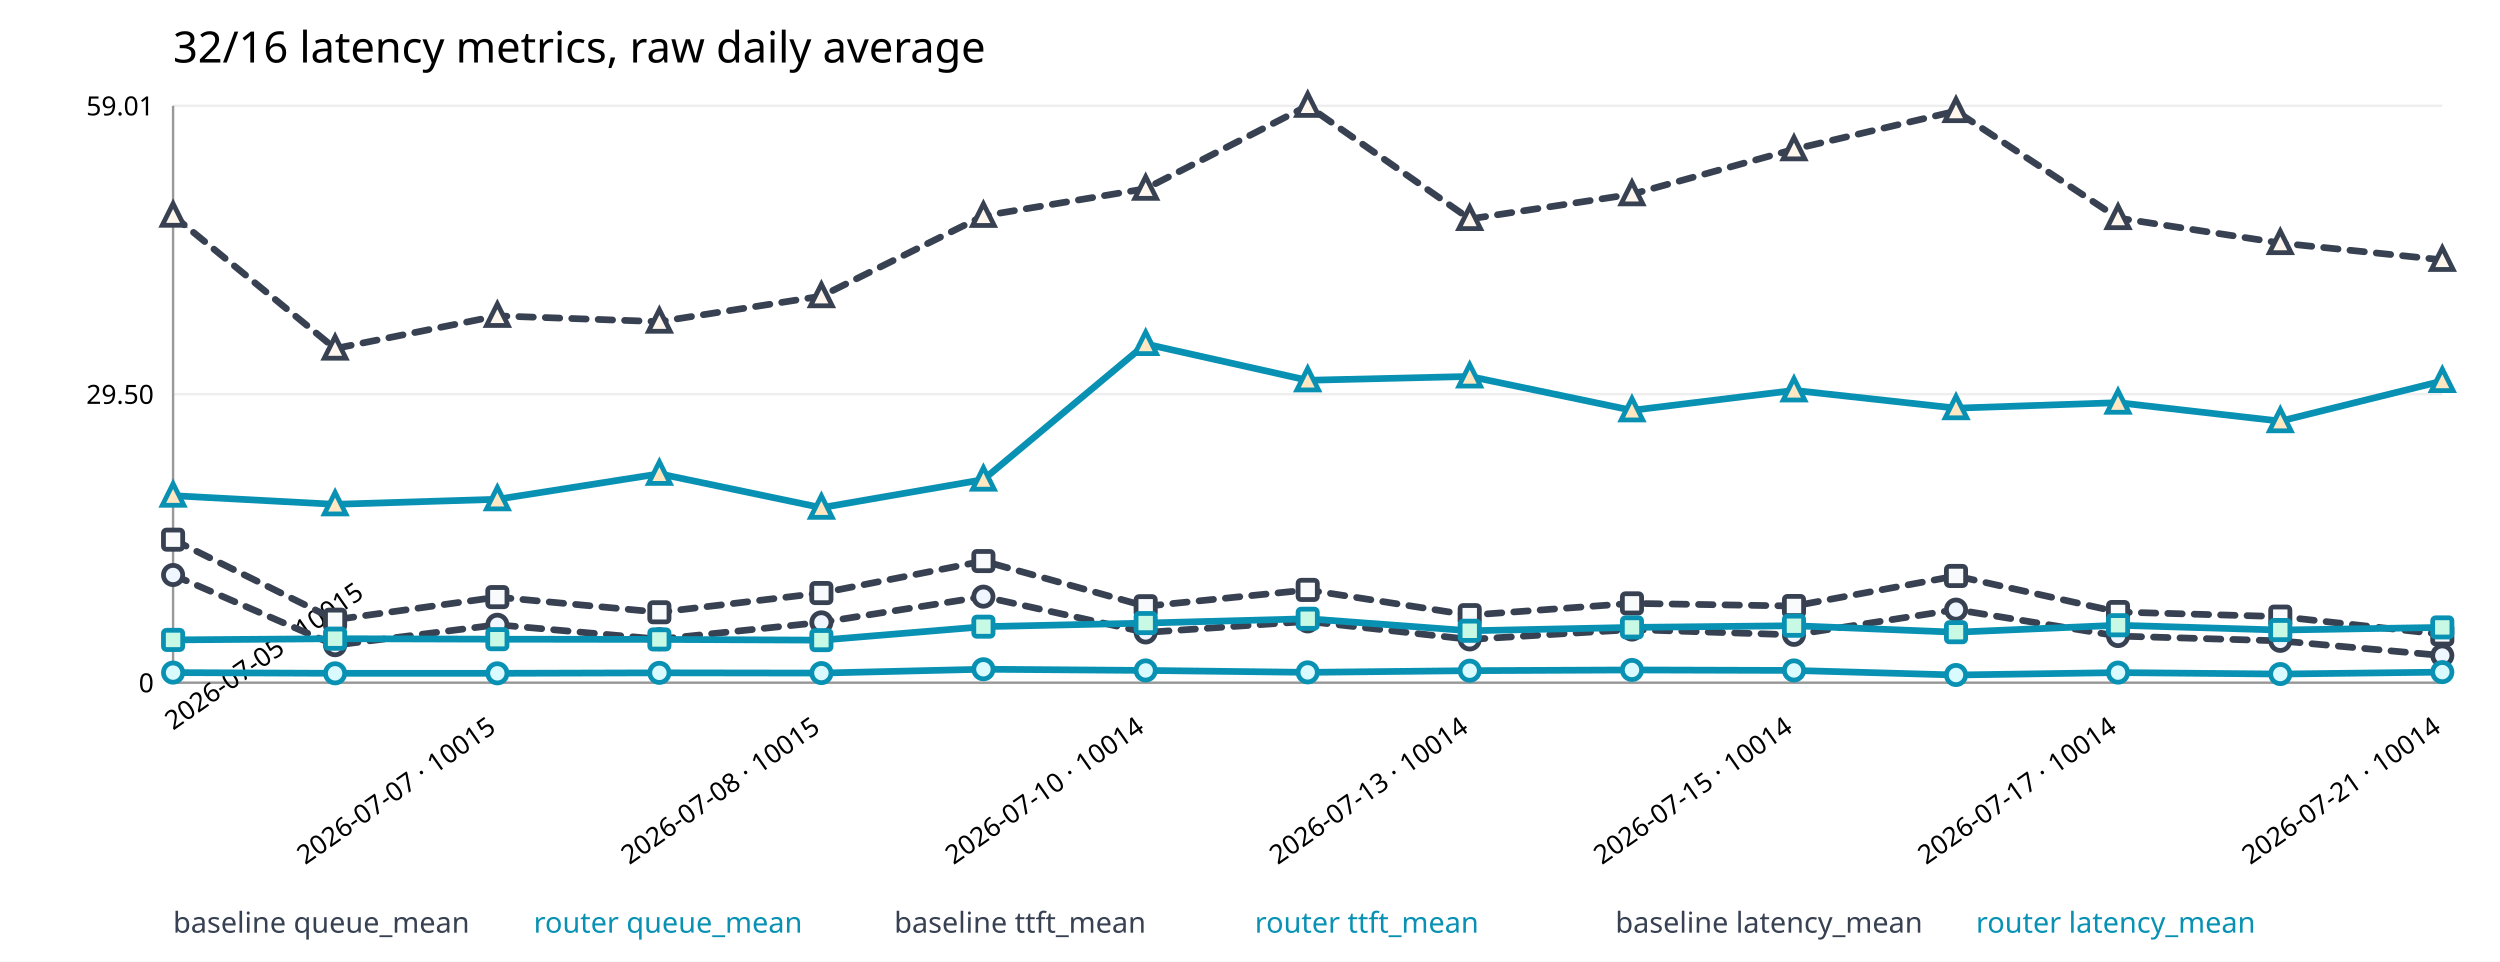
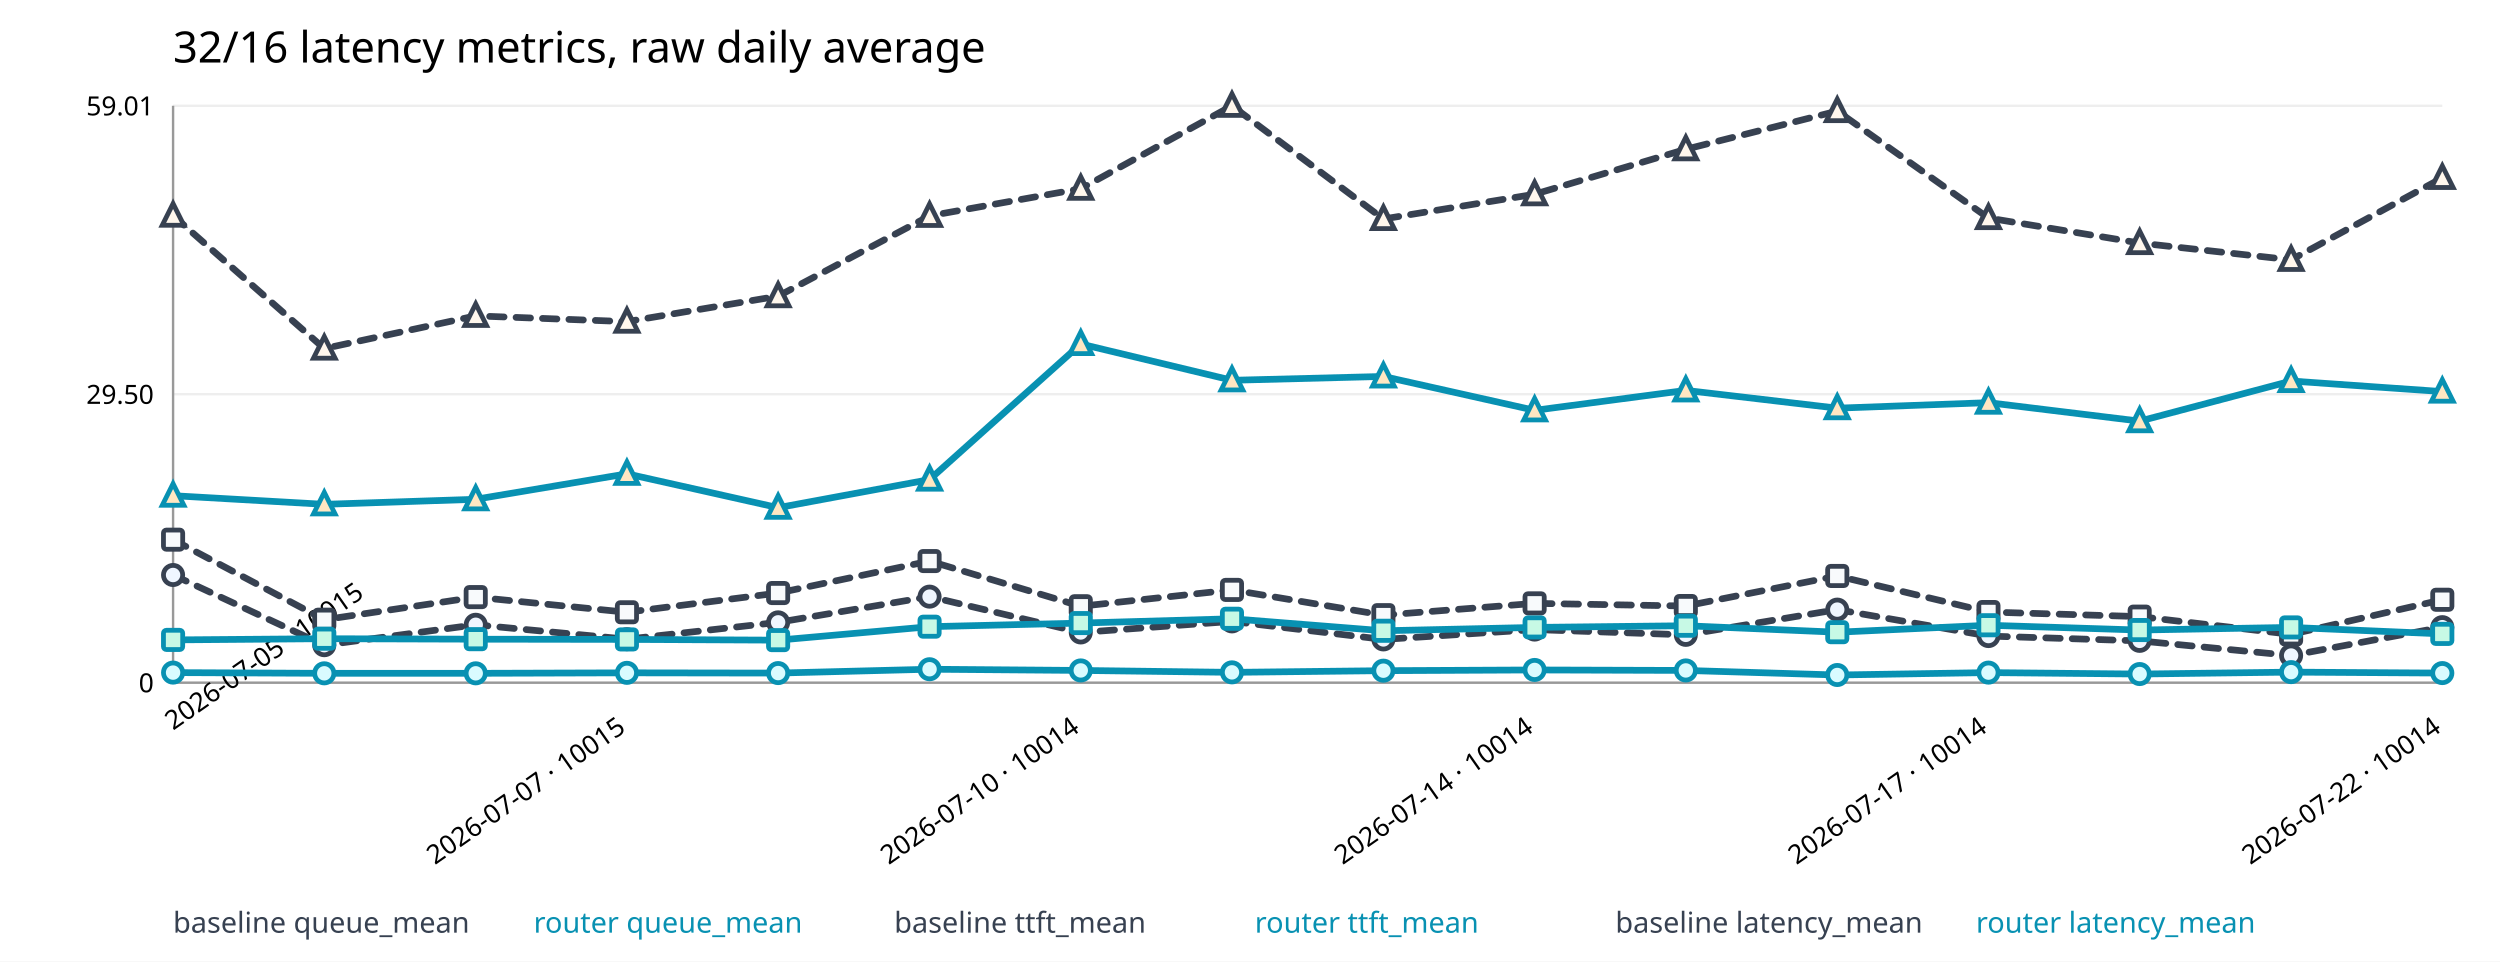
<svg xmlns="http://www.w3.org/2000/svg" width="1040" height="400" viewBox="0 0 1040 400">
  <rect width="100%" height="100%" fill="white" />
  <text x="72" y="26" font-size="18" font-family="sans-serif">32/16 latency metrics, raw daily average</text>
  <line x1="72" y1="284.0" x2="1016" y2="284.0" stroke="#eee" />
  <text x="64" y="288.0" text-anchor="end" font-size="11" font-family="sans-serif">0</text>
  <line x1="72" y1="164.0" x2="1016" y2="164.0" stroke="#eee" />
  <text x="64" y="168.0" text-anchor="end" font-size="11" font-family="sans-serif">29.50</text>
  <line x1="72" y1="44.0" x2="1016" y2="44.0" stroke="#eee" />
  <text x="64" y="48.0" text-anchor="end" font-size="11" font-family="sans-serif">59.01</text>
  <line x1="72" y1="284" x2="1016" y2="284" stroke="#999" />
  <line x1="72" y1="44" x2="72" y2="284" stroke="#999" />
  <text x="72.0" y="304" text-anchor="start" font-size="11" font-family="sans-serif" transform="rotate(-35 72.0 304)">2026-07-05 · 10015</text>
-   <text x="206.857" y="304" text-anchor="end" font-size="11" font-family="sans-serif" transform="rotate(-35 206.8571 304)">2026-07-07 · 10015</text>
-   <text x="341.714" y="304" text-anchor="end" font-size="11" font-family="sans-serif" transform="rotate(-35 341.7143 304)">2026-07-08 · 10015</text>
-   <text x="476.571" y="304" text-anchor="end" font-size="11" font-family="sans-serif" transform="rotate(-35 476.5714 304)">2026-07-10 · 10014</text>
-   <text x="611.429" y="304" text-anchor="end" font-size="11" font-family="sans-serif" transform="rotate(-35 611.4286 304)">2026-07-13 · 10014</text>
-   <text x="746.286" y="304" text-anchor="end" font-size="11" font-family="sans-serif" transform="rotate(-35 746.2857 304)">2026-07-15 · 10014</text>
-   <text x="881.143" y="304" text-anchor="end" font-size="11" font-family="sans-serif" transform="rotate(-35 881.1429 304)">2026-07-17 · 10014</text>
-   <text x="1016.0" y="304" text-anchor="end" font-size="11" font-family="sans-serif" transform="rotate(-35 1016.0 304)">2026-07-21 · 10014</text>
-   <polyline fill="none" stroke="#374151" stroke-width="2.8" stroke-linecap="round" stroke-linejoin="round" stroke-dasharray="6 5" points="72.0,239.2 139.4,268.4 206.9,259.9 274.3,265.9 341.7,258.9 409.1,248.2 476.6,263.1 544.0,258.5 611.4,266.0 678.9,261.9 746.3,264.1 813.7,253.6 881.1,264.6 948.6,266.6 1016.0,272.7" />
+   <text x="260.8" y="304" text-anchor="end" font-size="11" font-family="sans-serif" transform="rotate(-35 260.8 304)">2026-07-07 · 10015</text>
+   <text x="449.6" y="304" text-anchor="end" font-size="11" font-family="sans-serif" transform="rotate(-35 449.6 304)">2026-07-10 · 10014</text>
+   <text x="638.4" y="304" text-anchor="end" font-size="11" font-family="sans-serif" transform="rotate(-35 638.4 304)">2026-07-14 · 10014</text>
+   <text x="827.2" y="304" text-anchor="end" font-size="11" font-family="sans-serif" transform="rotate(-35 827.2 304)">2026-07-17 · 10014</text>
+   <text x="1016.0" y="304" text-anchor="end" font-size="11" font-family="sans-serif" transform="rotate(-35 1016.0 304)">2026-07-22 · 10014</text>
+   <polyline fill="none" stroke="#374151" stroke-width="2.8" stroke-linecap="round" stroke-linejoin="round" stroke-dasharray="6 5" points="72.0,239.2 134.9,268.4 197.9,259.9 260.8,265.9 323.7,258.9 386.7,248.2 449.6,263.1 512.5,258.5 575.5,266.0 638.4,261.9 701.3,264.1 764.3,253.6 827.2,264.6 890.1,266.6 953.1,272.7 1016.0,260.9" />
  <circle cx="72.0" cy="239.2" r="4" fill="#eff6ff" stroke="#374151" stroke-width="2" />
-   <circle cx="139.4" cy="268.4" r="4" fill="#eff6ff" stroke="#374151" stroke-width="2" />
-   <circle cx="206.9" cy="259.9" r="4" fill="#eff6ff" stroke="#374151" stroke-width="2" />
-   <circle cx="274.3" cy="265.9" r="4" fill="#eff6ff" stroke="#374151" stroke-width="2" />
-   <circle cx="341.7" cy="258.9" r="4" fill="#eff6ff" stroke="#374151" stroke-width="2" />
-   <circle cx="409.1" cy="248.2" r="4" fill="#eff6ff" stroke="#374151" stroke-width="2" />
-   <circle cx="476.6" cy="263.1" r="4" fill="#eff6ff" stroke="#374151" stroke-width="2" />
-   <circle cx="544.0" cy="258.5" r="4" fill="#eff6ff" stroke="#374151" stroke-width="2" />
-   <circle cx="611.4" cy="266.0" r="4" fill="#eff6ff" stroke="#374151" stroke-width="2" />
-   <circle cx="678.9" cy="261.9" r="4" fill="#eff6ff" stroke="#374151" stroke-width="2" />
-   <circle cx="746.3" cy="264.1" r="4" fill="#eff6ff" stroke="#374151" stroke-width="2" />
-   <circle cx="813.7" cy="253.6" r="4" fill="#eff6ff" stroke="#374151" stroke-width="2" />
-   <circle cx="881.1" cy="264.6" r="4" fill="#eff6ff" stroke="#374151" stroke-width="2" />
-   <circle cx="948.6" cy="266.6" r="4" fill="#eff6ff" stroke="#374151" stroke-width="2" />
-   <circle cx="1016.0" cy="272.7" r="4" fill="#eff6ff" stroke="#374151" stroke-width="2" />
+   <circle cx="134.9" cy="268.4" r="4" fill="#eff6ff" stroke="#374151" stroke-width="2" />
+   <circle cx="197.9" cy="259.9" r="4" fill="#eff6ff" stroke="#374151" stroke-width="2" />
+   <circle cx="260.8" cy="265.9" r="4" fill="#eff6ff" stroke="#374151" stroke-width="2" />
+   <circle cx="323.7" cy="258.9" r="4" fill="#eff6ff" stroke="#374151" stroke-width="2" />
+   <circle cx="386.7" cy="248.2" r="4" fill="#eff6ff" stroke="#374151" stroke-width="2" />
+   <circle cx="449.6" cy="263.1" r="4" fill="#eff6ff" stroke="#374151" stroke-width="2" />
+   <circle cx="512.5" cy="258.5" r="4" fill="#eff6ff" stroke="#374151" stroke-width="2" />
+   <circle cx="575.5" cy="266.0" r="4" fill="#eff6ff" stroke="#374151" stroke-width="2" />
+   <circle cx="638.4" cy="261.9" r="4" fill="#eff6ff" stroke="#374151" stroke-width="2" />
+   <circle cx="701.3" cy="264.1" r="4" fill="#eff6ff" stroke="#374151" stroke-width="2" />
+   <circle cx="764.3" cy="253.6" r="4" fill="#eff6ff" stroke="#374151" stroke-width="2" />
+   <circle cx="827.2" cy="264.6" r="4" fill="#eff6ff" stroke="#374151" stroke-width="2" />
+   <circle cx="890.1" cy="266.6" r="4" fill="#eff6ff" stroke="#374151" stroke-width="2" />
+   <circle cx="953.1" cy="272.7" r="4" fill="#eff6ff" stroke="#374151" stroke-width="2" />
+   <circle cx="1016.0" cy="260.9" r="4" fill="#eff6ff" stroke="#374151" stroke-width="2" />
  <text x="72" y="388" font-size="12" fill="#374151" font-family="sans-serif">baseline queue_mean</text>
-   <polyline fill="none" stroke="#0891b2" stroke-width="2.8" stroke-linecap="round" stroke-linejoin="round" points="72.0,279.8 139.4,280.1 206.9,280.1 274.3,279.9 341.7,280.0 409.1,278.4 476.6,278.9 544.0,279.7 611.4,279.0 678.9,278.7 746.3,278.9 813.7,280.8 881.1,279.8 948.6,280.4 1016.0,279.6" />
+   <polyline fill="none" stroke="#0891b2" stroke-width="2.8" stroke-linecap="round" stroke-linejoin="round" points="72.0,279.8 134.9,280.1 197.9,280.1 260.8,279.9 323.7,280.0 386.7,278.4 449.6,278.9 512.5,279.7 575.5,279.0 638.4,278.7 701.3,278.9 764.3,280.8 827.2,279.8 890.1,280.4 953.1,279.6 1016.0,280.0" />
  <circle cx="72.0" cy="279.8" r="4" fill="#d9fbff" stroke="#0891b2" stroke-width="2" />
-   <circle cx="139.4" cy="280.1" r="4" fill="#d9fbff" stroke="#0891b2" stroke-width="2" />
-   <circle cx="206.9" cy="280.1" r="4" fill="#d9fbff" stroke="#0891b2" stroke-width="2" />
-   <circle cx="274.3" cy="279.9" r="4" fill="#d9fbff" stroke="#0891b2" stroke-width="2" />
-   <circle cx="341.7" cy="280.0" r="4" fill="#d9fbff" stroke="#0891b2" stroke-width="2" />
-   <circle cx="409.1" cy="278.4" r="4" fill="#d9fbff" stroke="#0891b2" stroke-width="2" />
-   <circle cx="476.6" cy="278.9" r="4" fill="#d9fbff" stroke="#0891b2" stroke-width="2" />
-   <circle cx="544.0" cy="279.7" r="4" fill="#d9fbff" stroke="#0891b2" stroke-width="2" />
-   <circle cx="611.4" cy="279.0" r="4" fill="#d9fbff" stroke="#0891b2" stroke-width="2" />
-   <circle cx="678.9" cy="278.7" r="4" fill="#d9fbff" stroke="#0891b2" stroke-width="2" />
-   <circle cx="746.3" cy="278.9" r="4" fill="#d9fbff" stroke="#0891b2" stroke-width="2" />
-   <circle cx="813.7" cy="280.8" r="4" fill="#d9fbff" stroke="#0891b2" stroke-width="2" />
-   <circle cx="881.1" cy="279.8" r="4" fill="#d9fbff" stroke="#0891b2" stroke-width="2" />
-   <circle cx="948.6" cy="280.4" r="4" fill="#d9fbff" stroke="#0891b2" stroke-width="2" />
-   <circle cx="1016.0" cy="279.6" r="4" fill="#d9fbff" stroke="#0891b2" stroke-width="2" />
+   <circle cx="134.9" cy="280.1" r="4" fill="#d9fbff" stroke="#0891b2" stroke-width="2" />
+   <circle cx="197.9" cy="280.1" r="4" fill="#d9fbff" stroke="#0891b2" stroke-width="2" />
+   <circle cx="260.8" cy="279.9" r="4" fill="#d9fbff" stroke="#0891b2" stroke-width="2" />
+   <circle cx="323.7" cy="280.0" r="4" fill="#d9fbff" stroke="#0891b2" stroke-width="2" />
+   <circle cx="386.7" cy="278.4" r="4" fill="#d9fbff" stroke="#0891b2" stroke-width="2" />
+   <circle cx="449.6" cy="278.9" r="4" fill="#d9fbff" stroke="#0891b2" stroke-width="2" />
+   <circle cx="512.5" cy="279.7" r="4" fill="#d9fbff" stroke="#0891b2" stroke-width="2" />
+   <circle cx="575.5" cy="279.0" r="4" fill="#d9fbff" stroke="#0891b2" stroke-width="2" />
+   <circle cx="638.4" cy="278.7" r="4" fill="#d9fbff" stroke="#0891b2" stroke-width="2" />
+   <circle cx="701.3" cy="278.9" r="4" fill="#d9fbff" stroke="#0891b2" stroke-width="2" />
+   <circle cx="764.3" cy="280.8" r="4" fill="#d9fbff" stroke="#0891b2" stroke-width="2" />
+   <circle cx="827.2" cy="279.8" r="4" fill="#d9fbff" stroke="#0891b2" stroke-width="2" />
+   <circle cx="890.1" cy="280.4" r="4" fill="#d9fbff" stroke="#0891b2" stroke-width="2" />
+   <circle cx="953.1" cy="279.6" r="4" fill="#d9fbff" stroke="#0891b2" stroke-width="2" />
+   <circle cx="1016.0" cy="280.0" r="4" fill="#d9fbff" stroke="#0891b2" stroke-width="2" />
  <text x="222" y="388" font-size="12" fill="#0891b2" font-family="sans-serif">router queue_mean</text>
-   <polyline fill="none" stroke="#374151" stroke-width="2.8" stroke-linecap="round" stroke-linejoin="round" stroke-dasharray="6 5" points="72.0,224.5 139.4,257.8 206.9,248.4 274.3,254.7 341.7,246.7 409.1,233.4 476.6,252.2 544.0,245.4 611.4,255.9 678.9,251.0 746.3,252.1 813.7,239.6 881.1,254.6 948.6,256.5 1016.0,263.9" />
+   <polyline fill="none" stroke="#374151" stroke-width="2.8" stroke-linecap="round" stroke-linejoin="round" stroke-dasharray="6 5" points="72.0,224.5 134.9,257.8 197.9,248.4 260.8,254.7 323.7,246.7 386.7,233.4 449.6,252.2 512.5,245.4 575.5,255.9 638.4,251.0 701.3,252.1 764.3,239.6 827.2,254.6 890.1,256.5 953.1,263.9 1016.0,249.5" />
  <rect x="68.0" y="220.5" width="8" height="8" rx="1.2" fill="#f8fafc" stroke="#374151" stroke-width="2" />
-   <rect x="135.4" y="253.8" width="8" height="8" rx="1.2" fill="#f8fafc" stroke="#374151" stroke-width="2" />
-   <rect x="202.9" y="244.4" width="8" height="8" rx="1.2" fill="#f8fafc" stroke="#374151" stroke-width="2" />
-   <rect x="270.3" y="250.7" width="8" height="8" rx="1.2" fill="#f8fafc" stroke="#374151" stroke-width="2" />
-   <rect x="337.7" y="242.7" width="8" height="8" rx="1.2" fill="#f8fafc" stroke="#374151" stroke-width="2" />
-   <rect x="405.1" y="229.4" width="8" height="8" rx="1.2" fill="#f8fafc" stroke="#374151" stroke-width="2" />
-   <rect x="472.6" y="248.2" width="8" height="8" rx="1.2" fill="#f8fafc" stroke="#374151" stroke-width="2" />
-   <rect x="540.0" y="241.4" width="8" height="8" rx="1.2" fill="#f8fafc" stroke="#374151" stroke-width="2" />
-   <rect x="607.4" y="251.9" width="8" height="8" rx="1.2" fill="#f8fafc" stroke="#374151" stroke-width="2" />
-   <rect x="674.9" y="247.0" width="8" height="8" rx="1.2" fill="#f8fafc" stroke="#374151" stroke-width="2" />
-   <rect x="742.3" y="248.1" width="8" height="8" rx="1.2" fill="#f8fafc" stroke="#374151" stroke-width="2" />
-   <rect x="809.7" y="235.6" width="8" height="8" rx="1.2" fill="#f8fafc" stroke="#374151" stroke-width="2" />
-   <rect x="877.1" y="250.6" width="8" height="8" rx="1.2" fill="#f8fafc" stroke="#374151" stroke-width="2" />
-   <rect x="944.6" y="252.5" width="8" height="8" rx="1.2" fill="#f8fafc" stroke="#374151" stroke-width="2" />
-   <rect x="1012.0" y="259.9" width="8" height="8" rx="1.2" fill="#f8fafc" stroke="#374151" stroke-width="2" />
+   <rect x="130.9" y="253.8" width="8" height="8" rx="1.2" fill="#f8fafc" stroke="#374151" stroke-width="2" />
+   <rect x="193.9" y="244.4" width="8" height="8" rx="1.2" fill="#f8fafc" stroke="#374151" stroke-width="2" />
+   <rect x="256.8" y="250.7" width="8" height="8" rx="1.2" fill="#f8fafc" stroke="#374151" stroke-width="2" />
+   <rect x="319.7" y="242.7" width="8" height="8" rx="1.2" fill="#f8fafc" stroke="#374151" stroke-width="2" />
+   <rect x="382.7" y="229.4" width="8" height="8" rx="1.2" fill="#f8fafc" stroke="#374151" stroke-width="2" />
+   <rect x="445.6" y="248.2" width="8" height="8" rx="1.2" fill="#f8fafc" stroke="#374151" stroke-width="2" />
+   <rect x="508.5" y="241.4" width="8" height="8" rx="1.2" fill="#f8fafc" stroke="#374151" stroke-width="2" />
+   <rect x="571.5" y="251.9" width="8" height="8" rx="1.2" fill="#f8fafc" stroke="#374151" stroke-width="2" />
+   <rect x="634.4" y="247.0" width="8" height="8" rx="1.2" fill="#f8fafc" stroke="#374151" stroke-width="2" />
+   <rect x="697.3" y="248.1" width="8" height="8" rx="1.2" fill="#f8fafc" stroke="#374151" stroke-width="2" />
+   <rect x="760.3" y="235.6" width="8" height="8" rx="1.2" fill="#f8fafc" stroke="#374151" stroke-width="2" />
+   <rect x="823.2" y="250.6" width="8" height="8" rx="1.2" fill="#f8fafc" stroke="#374151" stroke-width="2" />
+   <rect x="886.1" y="252.5" width="8" height="8" rx="1.2" fill="#f8fafc" stroke="#374151" stroke-width="2" />
+   <rect x="949.1" y="259.9" width="8" height="8" rx="1.2" fill="#f8fafc" stroke="#374151" stroke-width="2" />
+   <rect x="1012.0" y="245.5" width="8" height="8" rx="1.2" fill="#f8fafc" stroke="#374151" stroke-width="2" />
  <text x="372" y="388" font-size="12" fill="#374151" font-family="sans-serif">baseline ttft_mean</text>
-   <polyline fill="none" stroke="#0891b2" stroke-width="2.8" stroke-linecap="round" stroke-linejoin="round" points="72.0,266.2 139.4,265.7 206.9,265.9 274.3,266.0 341.7,266.3 409.1,260.7 476.6,259.2 544.0,257.4 611.4,262.4 678.9,261.0 746.3,260.3 813.7,263.0 881.1,260.1 948.6,262.1 1016.0,261.0" />
+   <polyline fill="none" stroke="#0891b2" stroke-width="2.8" stroke-linecap="round" stroke-linejoin="round" points="72.0,266.2 134.9,265.7 197.9,265.9 260.8,266.0 323.7,266.3 386.7,260.7 449.6,259.2 512.5,257.4 575.5,262.4 638.4,261.0 701.3,260.3 764.3,263.0 827.2,260.1 890.1,262.1 953.1,261.0 1016.0,263.7" />
  <rect x="68.0" y="262.2" width="8" height="8" rx="1.2" fill="#c7f9e5" stroke="#0891b2" stroke-width="2" />
-   <rect x="135.4" y="261.7" width="8" height="8" rx="1.2" fill="#c7f9e5" stroke="#0891b2" stroke-width="2" />
-   <rect x="202.9" y="261.9" width="8" height="8" rx="1.2" fill="#c7f9e5" stroke="#0891b2" stroke-width="2" />
-   <rect x="270.3" y="262.0" width="8" height="8" rx="1.2" fill="#c7f9e5" stroke="#0891b2" stroke-width="2" />
-   <rect x="337.7" y="262.3" width="8" height="8" rx="1.2" fill="#c7f9e5" stroke="#0891b2" stroke-width="2" />
-   <rect x="405.1" y="256.7" width="8" height="8" rx="1.2" fill="#c7f9e5" stroke="#0891b2" stroke-width="2" />
-   <rect x="472.6" y="255.2" width="8" height="8" rx="1.2" fill="#c7f9e5" stroke="#0891b2" stroke-width="2" />
-   <rect x="540.0" y="253.4" width="8" height="8" rx="1.2" fill="#c7f9e5" stroke="#0891b2" stroke-width="2" />
-   <rect x="607.4" y="258.4" width="8" height="8" rx="1.2" fill="#c7f9e5" stroke="#0891b2" stroke-width="2" />
-   <rect x="674.9" y="257.0" width="8" height="8" rx="1.2" fill="#c7f9e5" stroke="#0891b2" stroke-width="2" />
-   <rect x="742.3" y="256.3" width="8" height="8" rx="1.2" fill="#c7f9e5" stroke="#0891b2" stroke-width="2" />
-   <rect x="809.7" y="259.0" width="8" height="8" rx="1.2" fill="#c7f9e5" stroke="#0891b2" stroke-width="2" />
-   <rect x="877.1" y="256.1" width="8" height="8" rx="1.2" fill="#c7f9e5" stroke="#0891b2" stroke-width="2" />
-   <rect x="944.6" y="258.1" width="8" height="8" rx="1.2" fill="#c7f9e5" stroke="#0891b2" stroke-width="2" />
-   <rect x="1012.0" y="257.0" width="8" height="8" rx="1.2" fill="#c7f9e5" stroke="#0891b2" stroke-width="2" />
+   <rect x="130.9" y="261.7" width="8" height="8" rx="1.2" fill="#c7f9e5" stroke="#0891b2" stroke-width="2" />
+   <rect x="193.9" y="261.9" width="8" height="8" rx="1.2" fill="#c7f9e5" stroke="#0891b2" stroke-width="2" />
+   <rect x="256.8" y="262.0" width="8" height="8" rx="1.2" fill="#c7f9e5" stroke="#0891b2" stroke-width="2" />
+   <rect x="319.7" y="262.3" width="8" height="8" rx="1.2" fill="#c7f9e5" stroke="#0891b2" stroke-width="2" />
+   <rect x="382.7" y="256.7" width="8" height="8" rx="1.2" fill="#c7f9e5" stroke="#0891b2" stroke-width="2" />
+   <rect x="445.6" y="255.2" width="8" height="8" rx="1.2" fill="#c7f9e5" stroke="#0891b2" stroke-width="2" />
+   <rect x="508.5" y="253.4" width="8" height="8" rx="1.2" fill="#c7f9e5" stroke="#0891b2" stroke-width="2" />
+   <rect x="571.5" y="258.4" width="8" height="8" rx="1.2" fill="#c7f9e5" stroke="#0891b2" stroke-width="2" />
+   <rect x="634.4" y="257.0" width="8" height="8" rx="1.2" fill="#c7f9e5" stroke="#0891b2" stroke-width="2" />
+   <rect x="697.3" y="256.3" width="8" height="8" rx="1.2" fill="#c7f9e5" stroke="#0891b2" stroke-width="2" />
+   <rect x="760.3" y="259.0" width="8" height="8" rx="1.2" fill="#c7f9e5" stroke="#0891b2" stroke-width="2" />
+   <rect x="823.2" y="256.1" width="8" height="8" rx="1.2" fill="#c7f9e5" stroke="#0891b2" stroke-width="2" />
+   <rect x="886.1" y="258.1" width="8" height="8" rx="1.2" fill="#c7f9e5" stroke="#0891b2" stroke-width="2" />
+   <rect x="949.1" y="257.0" width="8" height="8" rx="1.2" fill="#c7f9e5" stroke="#0891b2" stroke-width="2" />
+   <rect x="1012.0" y="259.7" width="8" height="8" rx="1.2" fill="#c7f9e5" stroke="#0891b2" stroke-width="2" />
  <text x="522" y="388" font-size="12" fill="#0891b2" font-family="sans-serif">router ttft_mean</text>
-   <polyline fill="none" stroke="#374151" stroke-width="2.8" stroke-linecap="round" stroke-linejoin="round" stroke-dasharray="6 5" points="72.0,89.7 139.4,145.0 206.9,131.4 274.3,133.8 341.7,123.2 409.1,89.8 476.6,78.5 544.0,44.0 611.4,91.1 678.9,80.8 746.3,62.1 813.7,46.2 881.1,90.7 948.6,101.1 1016.0,108.1" />
+   <polyline fill="none" stroke="#374151" stroke-width="2.8" stroke-linecap="round" stroke-linejoin="round" stroke-dasharray="6 5" points="72.0,89.7 134.9,145.0 197.9,131.4 260.8,133.8 323.7,123.2 386.7,89.8 449.6,78.5 512.5,44.0 575.5,91.1 638.4,80.8 701.3,62.1 764.3,46.2 827.2,90.7 890.1,101.1 953.1,108.1 1016.0,74.0" />
  <polygon points="72.0,84.7 67.5,93.7 76.5,93.7" fill="#fff7ed" stroke="#374151" stroke-width="2" />
-   <polygon points="139.4,140.0 134.9,149.0 143.9,149.0" fill="#fff7ed" stroke="#374151" stroke-width="2" />
-   <polygon points="206.9,126.4 202.4,135.4 211.4,135.4" fill="#fff7ed" stroke="#374151" stroke-width="2" />
-   <polygon points="274.3,128.8 269.8,137.8 278.8,137.8" fill="#fff7ed" stroke="#374151" stroke-width="2" />
-   <polygon points="341.7,118.2 337.2,127.2 346.2,127.2" fill="#fff7ed" stroke="#374151" stroke-width="2" />
-   <polygon points="409.1,84.8 404.6,93.8 413.6,93.8" fill="#fff7ed" stroke="#374151" stroke-width="2" />
-   <polygon points="476.6,73.5 472.1,82.5 481.1,82.5" fill="#fff7ed" stroke="#374151" stroke-width="2" />
-   <polygon points="544.0,39.0 539.5,48.0 548.5,48.0" fill="#fff7ed" stroke="#374151" stroke-width="2" />
-   <polygon points="611.4,86.1 606.9,95.1 615.9,95.1" fill="#fff7ed" stroke="#374151" stroke-width="2" />
-   <polygon points="678.9,75.8 674.4,84.8 683.4,84.8" fill="#fff7ed" stroke="#374151" stroke-width="2" />
-   <polygon points="746.3,57.1 741.8,66.1 750.8,66.1" fill="#fff7ed" stroke="#374151" stroke-width="2" />
-   <polygon points="813.7,41.2 809.2,50.2 818.2,50.2" fill="#fff7ed" stroke="#374151" stroke-width="2" />
-   <polygon points="881.1,85.7 876.6,94.7 885.6,94.7" fill="#fff7ed" stroke="#374151" stroke-width="2" />
-   <polygon points="948.6,96.1 944.1,105.1 953.1,105.1" fill="#fff7ed" stroke="#374151" stroke-width="2" />
-   <polygon points="1016.0,103.1 1011.5,112.1 1020.5,112.1" fill="#fff7ed" stroke="#374151" stroke-width="2" />
+   <polygon points="134.9,140.0 130.4,149.0 139.4,149.0" fill="#fff7ed" stroke="#374151" stroke-width="2" />
+   <polygon points="197.9,126.4 193.4,135.4 202.4,135.4" fill="#fff7ed" stroke="#374151" stroke-width="2" />
+   <polygon points="260.8,128.8 256.3,137.8 265.3,137.8" fill="#fff7ed" stroke="#374151" stroke-width="2" />
+   <polygon points="323.7,118.2 319.2,127.2 328.2,127.2" fill="#fff7ed" stroke="#374151" stroke-width="2" />
+   <polygon points="386.7,84.8 382.2,93.8 391.2,93.8" fill="#fff7ed" stroke="#374151" stroke-width="2" />
+   <polygon points="449.6,73.5 445.1,82.5 454.1,82.5" fill="#fff7ed" stroke="#374151" stroke-width="2" />
+   <polygon points="512.5,39.0 508.0,48.0 517.0,48.0" fill="#fff7ed" stroke="#374151" stroke-width="2" />
+   <polygon points="575.5,86.1 571.0,95.1 580.0,95.1" fill="#fff7ed" stroke="#374151" stroke-width="2" />
+   <polygon points="638.4,75.8 633.9,84.8 642.9,84.8" fill="#fff7ed" stroke="#374151" stroke-width="2" />
+   <polygon points="701.3,57.1 696.8,66.1 705.8,66.1" fill="#fff7ed" stroke="#374151" stroke-width="2" />
+   <polygon points="764.3,41.2 759.8,50.2 768.8,50.2" fill="#fff7ed" stroke="#374151" stroke-width="2" />
+   <polygon points="827.2,85.7 822.7,94.7 831.7,94.7" fill="#fff7ed" stroke="#374151" stroke-width="2" />
+   <polygon points="890.1,96.1 885.6,105.1 894.6,105.1" fill="#fff7ed" stroke="#374151" stroke-width="2" />
+   <polygon points="953.1,103.1 948.6,112.1 957.6,112.1" fill="#fff7ed" stroke="#374151" stroke-width="2" />
+   <polygon points="1016.0,69.0 1011.5,78.0 1020.5,78.0" fill="#fff7ed" stroke="#374151" stroke-width="2" />
  <text x="672" y="388" font-size="12" fill="#374151" font-family="sans-serif">baseline latency_mean</text>
-   <polyline fill="none" stroke="#0891b2" stroke-width="2.8" stroke-linecap="round" stroke-linejoin="round" points="72.0,206.2 139.4,209.8 206.9,207.7 274.3,197.1 341.7,211.2 409.1,199.5 476.6,143.1 544.0,158.2 611.4,156.6 678.9,170.7 746.3,162.4 813.7,169.8 881.1,167.5 948.6,175.2 1016.0,158.5" />
+   <polyline fill="none" stroke="#0891b2" stroke-width="2.8" stroke-linecap="round" stroke-linejoin="round" points="72.0,206.2 134.9,209.8 197.9,207.7 260.8,197.1 323.7,211.2 386.7,199.5 449.6,143.1 512.5,158.2 575.5,156.6 638.4,170.7 701.3,162.4 764.3,169.8 827.2,167.5 890.1,175.2 953.1,158.5 1016.0,162.9" />
  <polygon points="72.0,201.2 67.5,210.2 76.5,210.2" fill="#ffe7c2" stroke="#0891b2" stroke-width="2" />
-   <polygon points="139.4,204.8 134.9,213.8 143.9,213.8" fill="#ffe7c2" stroke="#0891b2" stroke-width="2" />
-   <polygon points="206.9,202.7 202.4,211.7 211.4,211.7" fill="#ffe7c2" stroke="#0891b2" stroke-width="2" />
-   <polygon points="274.3,192.1 269.8,201.1 278.8,201.1" fill="#ffe7c2" stroke="#0891b2" stroke-width="2" />
-   <polygon points="341.7,206.2 337.2,215.2 346.2,215.2" fill="#ffe7c2" stroke="#0891b2" stroke-width="2" />
-   <polygon points="409.1,194.5 404.6,203.5 413.6,203.5" fill="#ffe7c2" stroke="#0891b2" stroke-width="2" />
-   <polygon points="476.6,138.1 472.1,147.1 481.1,147.1" fill="#ffe7c2" stroke="#0891b2" stroke-width="2" />
-   <polygon points="544.0,153.2 539.5,162.2 548.5,162.2" fill="#ffe7c2" stroke="#0891b2" stroke-width="2" />
-   <polygon points="611.4,151.6 606.9,160.6 615.9,160.6" fill="#ffe7c2" stroke="#0891b2" stroke-width="2" />
-   <polygon points="678.9,165.7 674.4,174.7 683.4,174.7" fill="#ffe7c2" stroke="#0891b2" stroke-width="2" />
-   <polygon points="746.3,157.4 741.8,166.4 750.8,166.4" fill="#ffe7c2" stroke="#0891b2" stroke-width="2" />
-   <polygon points="813.7,164.8 809.2,173.8 818.2,173.8" fill="#ffe7c2" stroke="#0891b2" stroke-width="2" />
-   <polygon points="881.1,162.5 876.6,171.5 885.6,171.5" fill="#ffe7c2" stroke="#0891b2" stroke-width="2" />
-   <polygon points="948.6,170.2 944.1,179.2 953.1,179.2" fill="#ffe7c2" stroke="#0891b2" stroke-width="2" />
-   <polygon points="1016.0,153.5 1011.5,162.5 1020.5,162.5" fill="#ffe7c2" stroke="#0891b2" stroke-width="2" />
+   <polygon points="134.9,204.8 130.4,213.8 139.4,213.8" fill="#ffe7c2" stroke="#0891b2" stroke-width="2" />
+   <polygon points="197.9,202.7 193.4,211.7 202.4,211.7" fill="#ffe7c2" stroke="#0891b2" stroke-width="2" />
+   <polygon points="260.8,192.1 256.3,201.1 265.3,201.1" fill="#ffe7c2" stroke="#0891b2" stroke-width="2" />
+   <polygon points="323.7,206.2 319.2,215.2 328.2,215.2" fill="#ffe7c2" stroke="#0891b2" stroke-width="2" />
+   <polygon points="386.7,194.5 382.2,203.5 391.2,203.5" fill="#ffe7c2" stroke="#0891b2" stroke-width="2" />
+   <polygon points="449.6,138.1 445.1,147.1 454.1,147.1" fill="#ffe7c2" stroke="#0891b2" stroke-width="2" />
+   <polygon points="512.5,153.2 508.0,162.2 517.0,162.2" fill="#ffe7c2" stroke="#0891b2" stroke-width="2" />
+   <polygon points="575.5,151.6 571.0,160.6 580.0,160.6" fill="#ffe7c2" stroke="#0891b2" stroke-width="2" />
+   <polygon points="638.4,165.7 633.9,174.7 642.9,174.7" fill="#ffe7c2" stroke="#0891b2" stroke-width="2" />
+   <polygon points="701.3,157.4 696.8,166.4 705.8,166.4" fill="#ffe7c2" stroke="#0891b2" stroke-width="2" />
+   <polygon points="764.3,164.8 759.8,173.8 768.8,173.8" fill="#ffe7c2" stroke="#0891b2" stroke-width="2" />
+   <polygon points="827.2,162.5 822.7,171.5 831.7,171.5" fill="#ffe7c2" stroke="#0891b2" stroke-width="2" />
+   <polygon points="890.1,170.2 885.6,179.2 894.6,179.2" fill="#ffe7c2" stroke="#0891b2" stroke-width="2" />
+   <polygon points="953.1,153.5 948.6,162.5 957.6,162.5" fill="#ffe7c2" stroke="#0891b2" stroke-width="2" />
+   <polygon points="1016.0,157.9 1011.5,166.9 1020.5,166.9" fill="#ffe7c2" stroke="#0891b2" stroke-width="2" />
  <text x="822" y="388" font-size="12" fill="#0891b2" font-family="sans-serif">router latency_mean</text>
</svg>
